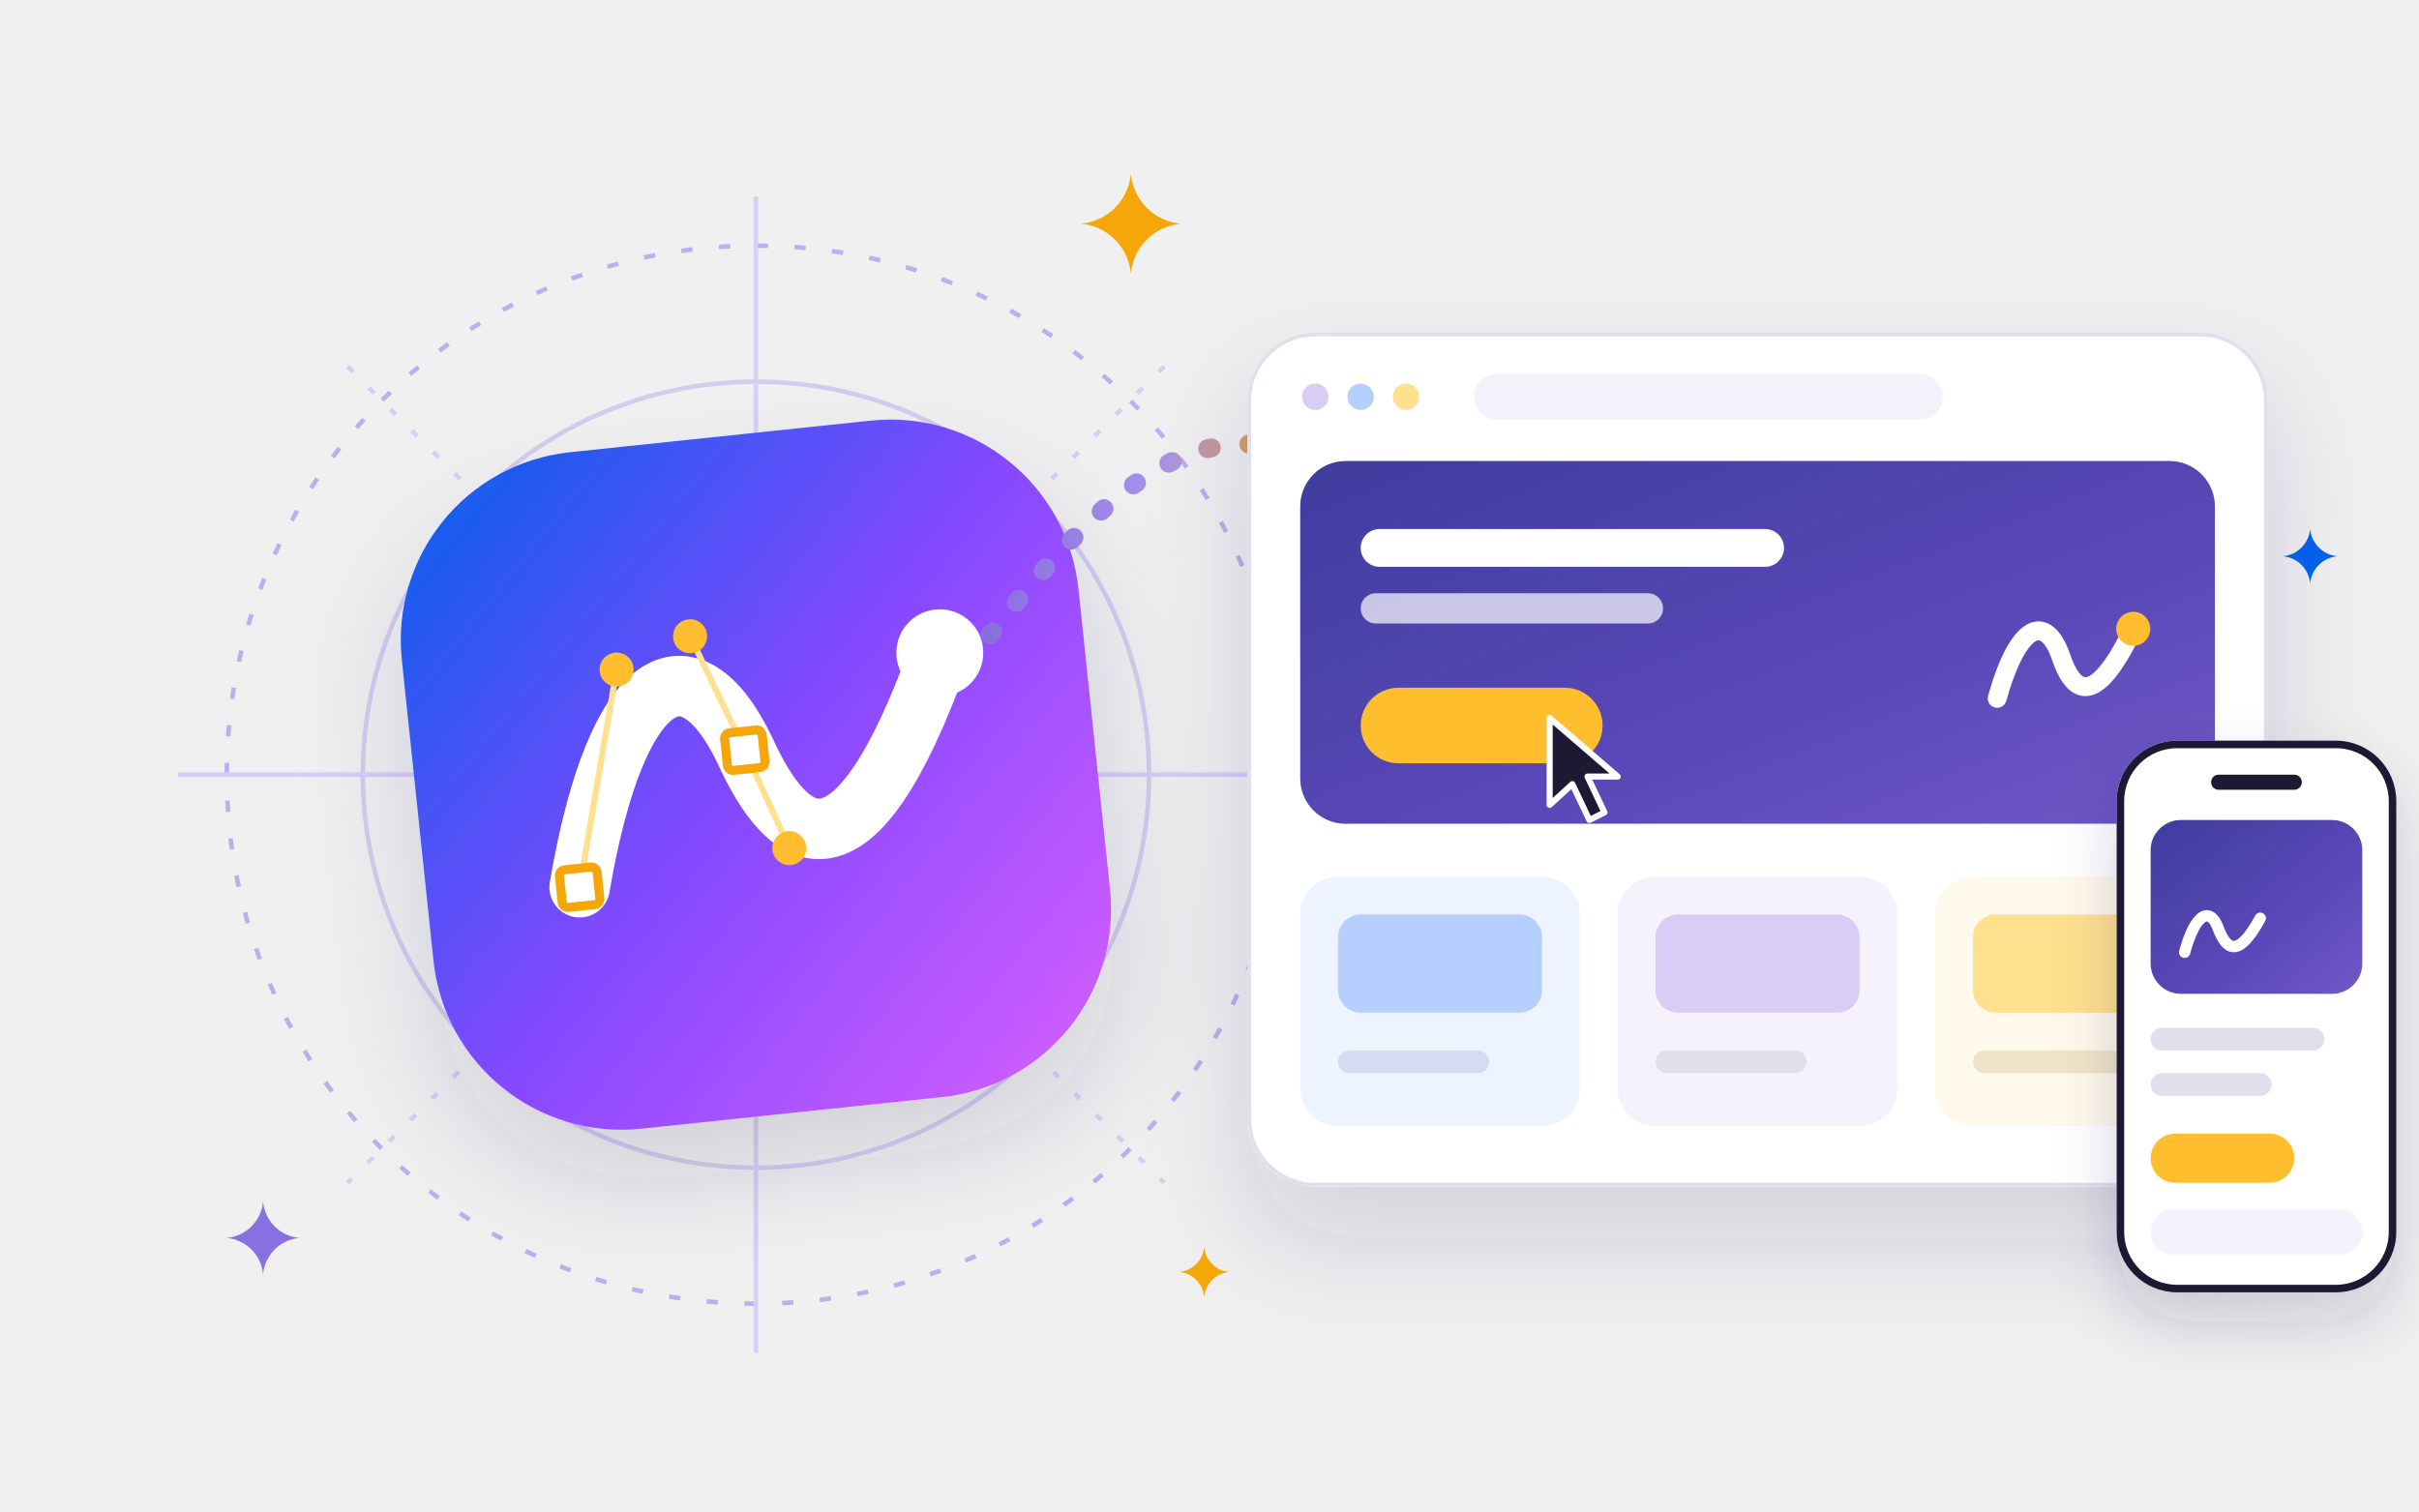
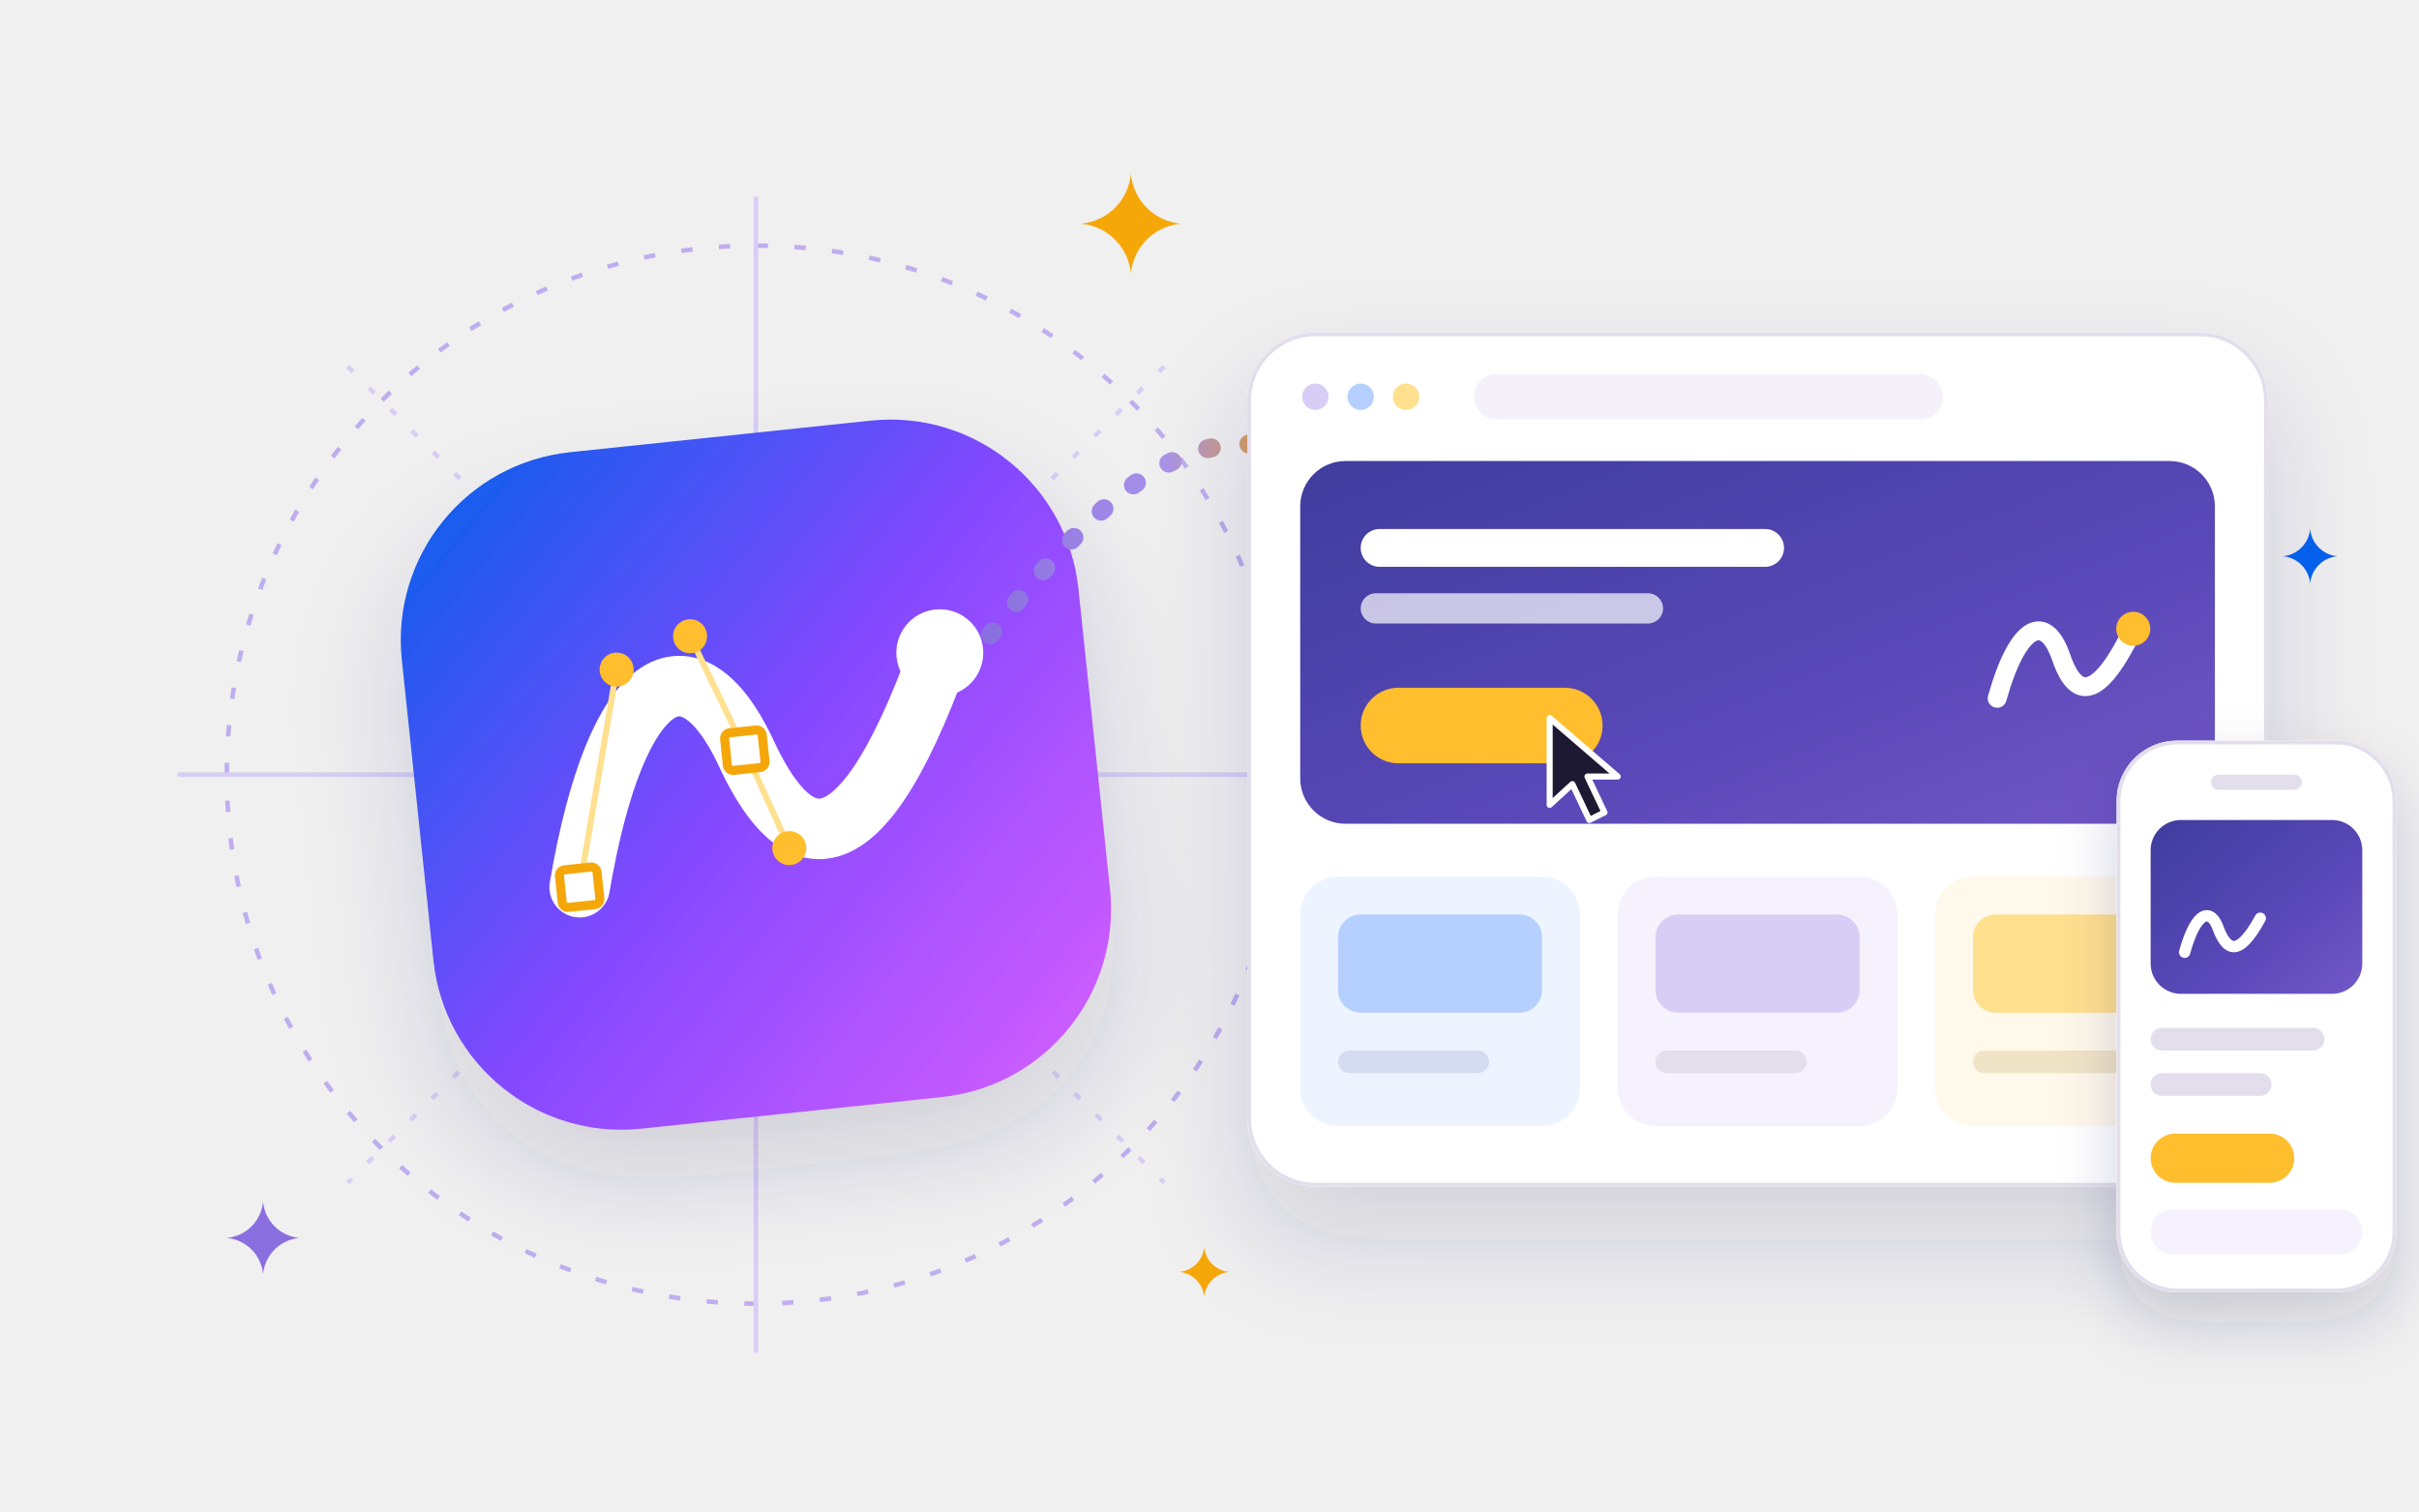
<svg xmlns="http://www.w3.org/2000/svg" viewBox="0 0 640 400" width="640" height="400">
  <defs>
    <linearGradient id="mk" x1="0" y1="0" x2="1" y2="1">
      <stop offset="0" stop-color="#045FEA" />
      <stop offset=".5" stop-color="#8549FF" />
      <stop offset="1" stop-color="#D75FFF" />
    </linearGradient>
    <linearGradient id="hb" x1="0" y1="0" x2="1" y2="1">
      <stop offset="0" stop-color="#3F3D9E" />
      <stop offset=".6" stop-color="#5A48B8" />
      <stop offset="1" stop-color="#7158C6" />
    </linearGradient>
    <linearGradient id="fl" x1="0" x2="1">
      <stop offset="0" stop-color="#8A6FE0" />
      <stop offset=".55" stop-color="#A893EA" />
      <stop offset="1" stop-color="#F5A70A" />
    </linearGradient>
    <linearGradient id="ca" x1="0" x2="0" y1="0" y2="1">
      <stop offset="0" stop-color="#EBE5FB" />
      <stop offset="1" stop-color="#F5F2FD" />
    </linearGradient>
    <linearGradient id="cb" x1="0" x2="0" y1="0" y2="1">
      <stop offset="0" stop-color="#DCE9FF" />
      <stop offset="1" stop-color="#EEF4FF" />
    </linearGradient>
    <clipPath id="ka">
      <circle cx="200" cy="205" r="175" />
    </clipPath>
    <filter id="sh" x="-25%" y="-25%" width="150%" height="160%">
      <feDropShadow dx="0" dy="14" stdDeviation="14" flood-color="#2F2560" flood-opacity=".16" />
    </filter>
    <filter id="sh2" x="-25%" y="-25%" width="150%" height="160%">
      <feDropShadow dx="0" dy="8" stdDeviation="8" flood-color="#2F2560" flood-opacity=".18" />
    </filter>
    <path id="st" d="M12 0c.6 6.4 5.6 11.4 12 12-6.4.6-11.4 5.6-12 12-.6-6.4-5.6-11.4-12-12C6.4 11.4 11.4 6.4 12 0z" />
  </defs>
  <g fill="none" stroke="#BEAEEF" stroke-width="1.2">
    <circle cx="200" cy="205" r="140" stroke-dasharray="3 7" />
-     <circle cx="200" cy="205" r="104" stroke-opacity=".55" />
+     <circle cx="200" cy="205" r="86" stroke-opacity=".55" />
    <path d="M200 52V358M47 205H353" stroke="#D8CEF5" />
    <path d="M92 97L308 313M308 97L92 313" stroke="#D8CEF5" stroke-dasharray="2 6" />
  </g>
  <g transform="rotate(-6 200 205)">
    <rect x="110" y="115" width="180" height="180" rx="50" fill="url(#mk)" filter="url(#sh)" />
    <path d="M150.5 229.75C166.25 173.5 186.5 166.75 197.75 198.25C206.75 225.25 222.5 238.75 251.75 178" fill="none" stroke="#fff" stroke-width="16" stroke-linecap="round" />
    <circle cx="251.75" cy="178" r="11.5" fill="#fff" />
    <g stroke="#FFE08F" stroke-width="1.6">
      <path d="M150.5 229.75L166.25 173.5M197.75 198.25L186.5 166.75M197.75 198.25L206.75 225.25" />
    </g>
    <g fill="#FFBE2E">
      <circle cx="166.25" cy="173.5" r="4.5" />
      <circle cx="186.5" cy="166.75" r="4.5" />
      <circle cx="206.75" cy="225.25" r="4.5" />
    </g>
    <g fill="#fff" stroke="#F5A70A" stroke-width="2.4">
      <rect x="145.5" y="224.75" width="10" height="10" rx="1.5" />
      <rect x="192.75" y="193.25" width="10" height="10" rx="1.5" />
    </g>
  </g>
  <path d="M262 168C298 122 318 112 346 120" fill="none" stroke="url(#fl)" stroke-width="5" stroke-linecap="round" stroke-dasharray="1 10" />
  <g filter="url(#sh)">
    <rect x="330" y="88" width="270" height="226" rx="18" fill="#fff" />
  </g>
  <rect x="330.5" y="88.5" width="269" height="225" rx="17.5" fill="none" stroke="#E2DEEC" />
  <circle cx="348" cy="105" r="3.5" fill="#D8CEF5" />
  <circle cx="360" cy="105" r="3.5" fill="#B5D0FF" />
  <circle cx="372" cy="105" r="3.5" fill="#FFE08F" />
  <rect x="390" y="99" width="124" height="12" rx="6" fill="#F4F1FA" />
  <rect x="344" y="122" width="242" height="96" rx="12" fill="url(#hb)" />
  <rect x="360" y="140" width="112" height="10" rx="5" fill="#fff" />
  <rect x="360" y="157" width="80" height="8" rx="4" fill="#fff" fill-opacity=".7" />
  <rect x="360" y="182" width="64" height="20" rx="10" fill="#FFBE2E" />
  <path d="M528.4 184.8C534 164.8 541.2 162.4 545.2 173.6C548.4 183.2 554 188 564.4 166.4" fill="none" stroke="#fff" stroke-width="5" stroke-linecap="round" />
  <circle cx="564.4" cy="166.4" r="4.5" fill="#FFBE2E" />
  <g>
    <rect x="344" y="232" width="74" height="66" rx="10" fill="#EEF4FF" />
    <rect x="354" y="242" width="54" height="26" rx="6" fill="#B5D0FF" />
    <rect x="354" y="278" width="40" height="6" rx="3" fill="#D3DCF0" />
    <rect x="428" y="232" width="74" height="66" rx="10" fill="#F5F2FD" />
    <rect x="438" y="242" width="54" height="26" rx="6" fill="#D8CEF5" />
    <rect x="438" y="278" width="40" height="6" rx="3" fill="#E2DEEC" />
    <rect x="512" y="232" width="74" height="66" rx="10" fill="#FFF9EB" />
    <rect x="522" y="242" width="54" height="26" rx="6" fill="#FFE08F" />
    <rect x="522" y="278" width="40" height="6" rx="3" fill="#F0E4C6" />
  </g>
  <path transform="translate(410 190)" d="M0 0V23L6 17.5L10.5 27L14.5 25L10 15.5H18Z" fill="#1D1933" stroke="#fff" stroke-width="1.6" stroke-linejoin="round" />
  <g filter="url(#sh2)">
    <rect x="560" y="196" width="74" height="146" rx="16" fill="#fff" />
  </g>
-   <rect x="561" y="197" width="72" height="144" rx="15" fill="none" stroke="#1D1933" stroke-width="2" />
-   <rect x="585" y="205" width="24" height="4" rx="2" fill="#1D1933" />
+   <rect x="560.5" y="196.5" width="73" height="145" rx="15.5" fill="none" stroke="#E2DEEC" />
+   <rect x="585" y="205" width="24" height="4" rx="2" fill="#E2DEEC" />
  <rect x="569" y="217" width="56" height="46" rx="8" fill="url(#hb)" />
  <path d="M578 252C581 241 585 240 587 246C589 251 592 254 598 243" fill="none" stroke="#fff" stroke-width="3" stroke-linecap="round" />
  <rect x="569" y="272" width="46" height="6" rx="3" fill="#E2DEEC" />
  <rect x="569" y="284" width="32" height="6" rx="3" fill="#E2DEEC" />
  <rect x="569" y="300" width="38" height="13" rx="6.5" fill="#FFBE2E" />
  <rect x="569" y="320" width="56" height="12" rx="6" fill="#F5F2FD" />
  <use href="#st" transform="translate(286 46) scale(1.1)" fill="#F5A70A" />
  <use href="#st" transform="translate(60 318) scale(.8)" fill="#8A6FE0" />
  <use href="#st" transform="translate(604 140) scale(.6)" fill="#045FEA" />
  <use href="#st" transform="translate(312 330) scale(.55)" fill="#F5A70A" />
</svg>
